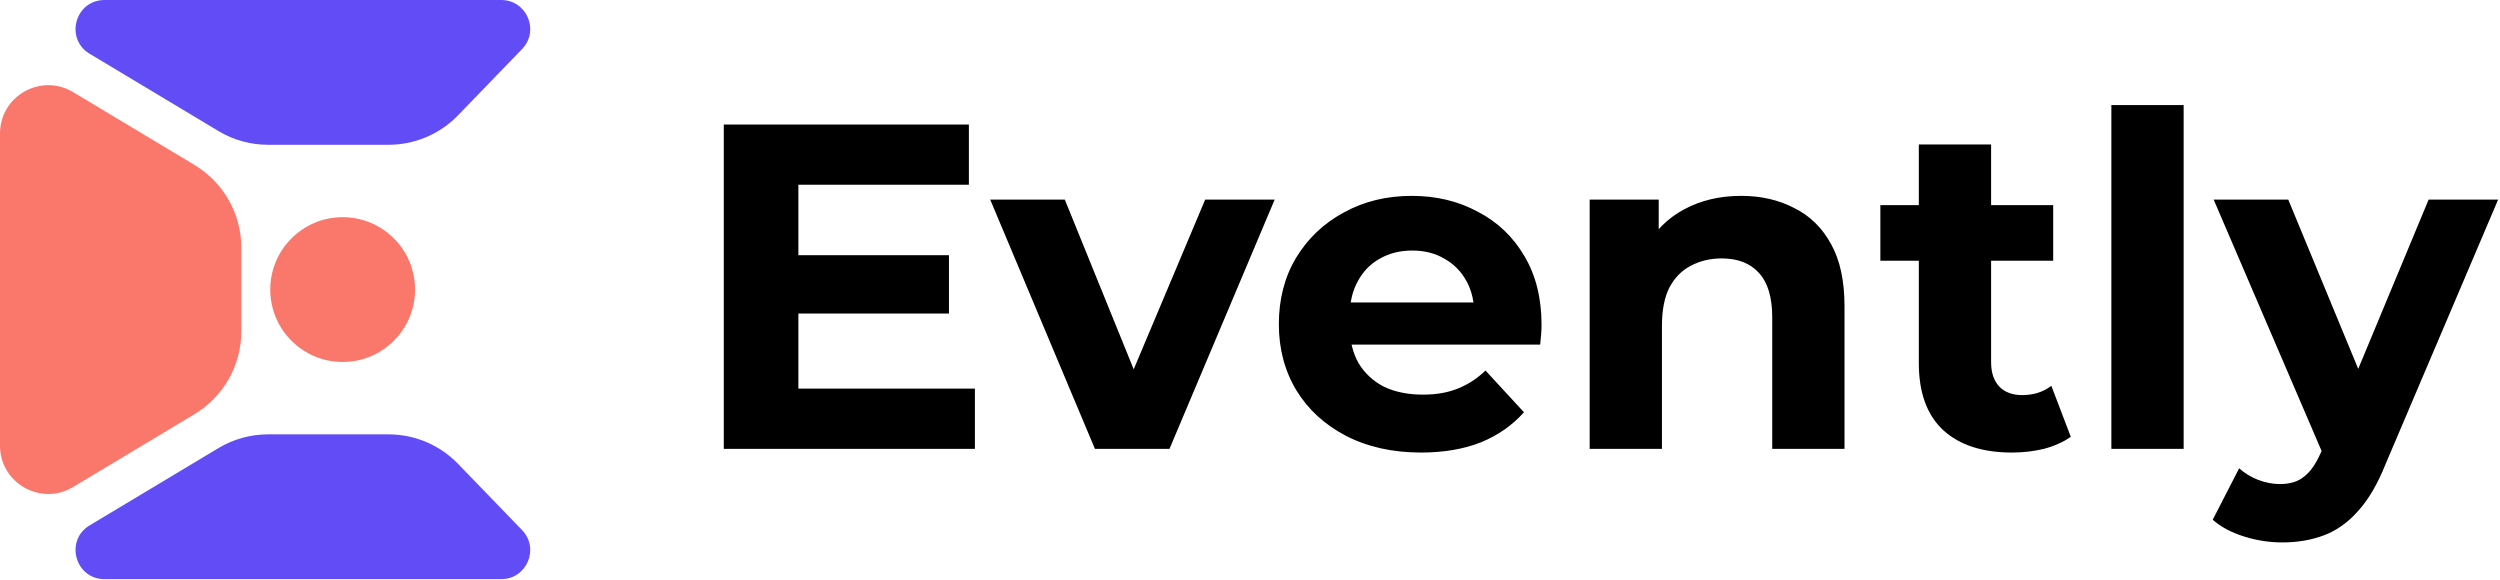
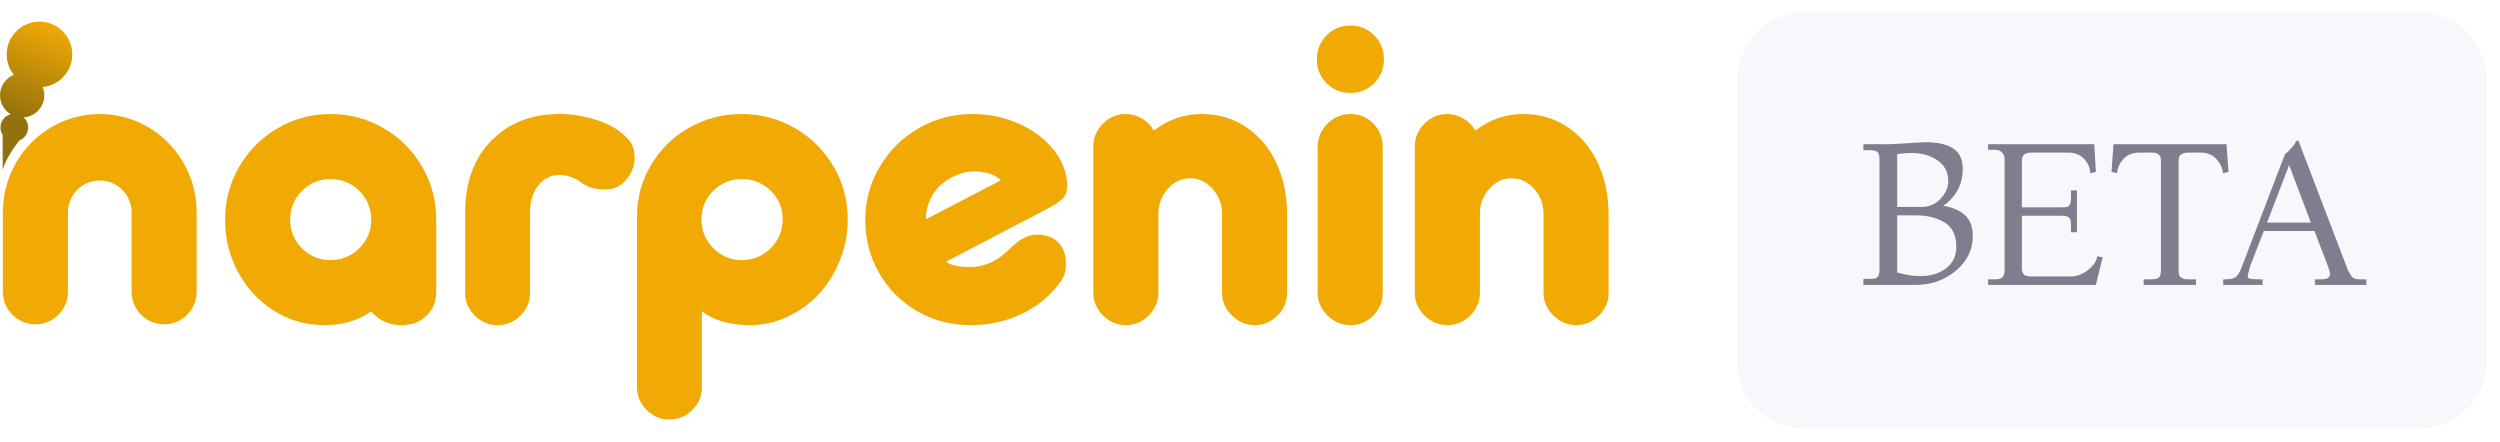
- <svg xmlns="http://www.w3.org/2000/svg" width="518" height="120" viewBox="0 0 518 120" fill="none">
-   <path d="M-3.08811e-06 27.662C-1.72904e-06 19.889 8.48 15.088 15.145 19.087L40.29 34.174C46.314 37.788 50 44.299 50 51.324L50 68.676C50 75.701 46.314 82.212 40.29 85.826L15.145 100.913C8.48 104.912 -1.57555e-05 100.111 -1.43965e-05 92.338L-3.08811e-06 27.662Z" fill="#FA776C" />
-   <path d="M103.855 -3.00576e-06C109.151 -1.88027e-06 111.85 6.362 108.169 10.17L94.896 23.9C91.128 27.799 85.938 30 80.516 30L55.54 30C51.915 30 48.358 29.015 45.25 27.15L18.575 11.145C13.357 8.014 15.577 -2.17645e-05 21.662 -2.04714e-05L103.855 -3.00576e-06Z" fill="#624CF5" />
-   <path d="M103.855 120C109.151 120 111.85 113.638 108.169 109.83L94.896 96.1C91.128 92.201 85.938 90 80.516 90L55.54 90C51.915 90 48.358 90.985 45.25 92.85L18.575 108.855C13.357 111.986 15.577 120 21.662 120L103.855 120Z" fill="#624CF5" />
-   <rect x="56" y="45" width="30" height="30" rx="15" fill="#FA776C" />
-   <path d="M164.272 52.872H196.624V64.968H164.272V52.872ZM165.424 80.52H202V93H149.968V25.8H200.752V38.28H165.424V80.52ZM226.866 93L205.169 41.352H220.626L238.674 85.8H230.994L249.714 41.352H264.114L242.322 93H226.866ZM294.45 93.768C288.562 93.768 283.378 92.616 278.898 90.312C274.482 88.008 271.058 84.872 268.626 80.904C266.194 76.872 264.978 72.296 264.978 67.176C264.978 61.992 266.162 57.416 268.53 53.448C270.962 49.416 274.258 46.28 278.418 44.04C282.578 41.736 287.282 40.584 292.53 40.584C297.586 40.584 302.13 41.672 306.162 43.848C310.258 45.96 313.49 49.032 315.858 53.064C318.226 57.032 319.41 61.8 319.41 67.368C319.41 67.944 319.378 68.616 319.314 69.384C319.25 70.088 319.186 70.76 319.122 71.4H277.17V62.664H311.25L305.49 65.256C305.49 62.568 304.946 60.232 303.858 58.248C302.77 56.264 301.266 54.728 299.346 53.64C297.426 52.488 295.186 51.912 292.626 51.912C290.066 51.912 287.794 52.488 285.81 53.64C283.89 54.728 282.386 56.296 281.298 58.344C280.21 60.328 279.666 62.696 279.666 65.448V67.752C279.666 70.568 280.274 73.064 281.49 75.24C282.77 77.352 284.53 78.984 286.77 80.136C289.074 81.224 291.762 81.768 294.834 81.768C297.586 81.768 299.986 81.352 302.034 80.52C304.146 79.688 306.066 78.44 307.794 76.776L315.762 85.416C313.394 88.104 310.418 90.184 306.834 91.656C303.25 93.064 299.122 93.768 294.45 93.768ZM360.773 40.584C364.869 40.584 368.517 41.416 371.717 43.08C374.981 44.68 377.541 47.176 379.397 50.568C381.253 53.896 382.181 58.184 382.181 63.432V93H367.205V65.736C367.205 61.576 366.277 58.504 364.421 56.52C362.629 54.536 360.069 53.544 356.741 53.544C354.373 53.544 352.229 54.056 350.309 55.08C348.453 56.04 346.981 57.544 345.893 59.592C344.869 61.64 344.357 64.264 344.357 67.464V93H329.381V41.352H343.685V55.656L340.997 51.336C342.853 47.88 345.509 45.224 348.965 43.368C352.421 41.512 356.357 40.584 360.773 40.584ZM416.876 93.768C410.796 93.768 406.06 92.232 402.668 89.16C399.276 86.024 397.58 81.384 397.58 75.24V29.928H412.556V75.048C412.556 77.224 413.132 78.92 414.284 80.136C415.436 81.288 417.004 81.864 418.988 81.864C421.356 81.864 423.372 81.224 425.036 79.944L429.068 90.504C427.532 91.592 425.676 92.424 423.5 93C421.388 93.512 419.18 93.768 416.876 93.768ZM389.612 54.024V42.504H425.42V54.024H389.612ZM437.475 93V21.768H452.451V93H437.475ZM472.878 112.392C470.19 112.392 467.534 111.976 464.91 111.144C462.286 110.312 460.142 109.16 458.477 107.688L463.95 97.032C465.102 98.056 466.414 98.856 467.886 99.432C469.422 100.008 470.926 100.296 472.398 100.296C474.51 100.296 476.174 99.784 477.39 98.76C478.67 97.8 479.822 96.168 480.846 93.864L483.534 87.528L484.686 85.896L503.214 41.352H517.614L494.286 96.168C492.622 100.328 490.702 103.592 488.526 105.96C486.414 108.328 484.046 109.992 481.422 110.952C478.862 111.912 476.014 112.392 472.878 112.392ZM481.71 95.016L458.669 41.352H474.126L491.982 84.552L481.71 95.016Z" fill="black" />
+ <svg xmlns="http://www.w3.org/2000/svg" width="136" height="24" viewBox="0 0 136 24" fill="none">
+   <path fill-rule="evenodd" clip-rule="evenodd" d="M1.926 17.645C2.899 17.645 3.696 16.849 3.696 15.875V11.55C3.696 10.594 4.471 9.819 5.427 9.819C6.383 9.819 7.158 10.594 7.158 11.55V15.875C7.158 16.849 7.955 17.645 8.928 17.645C9.902 17.645 10.698 16.849 10.698 15.875V11.55V11.55C10.698 8.597 8.338 6.204 5.427 6.204C2.516 6.204 0.156 8.597 0.156 11.55V15.875C0.156 16.849 0.953 17.645 1.926 17.645L1.926 17.645Z" fill="#F1A904" />
+   <path fill-rule="evenodd" clip-rule="evenodd" d="M1.044 7.645C0.658 8.16 0.312 8.692 0.145 9.236V7.35C0.069 7.232 0.024 7.091 0.024 6.939C0.024 6.593 0.258 6.301 0.576 6.212C0.231 6.001 0 5.619 0 5.184C0 4.68 0.31 4.248 0.75 4.068C0.508 3.764 0.364 3.379 0.364 2.96C0.364 1.975 1.163 1.176 2.148 1.176C3.133 1.176 3.931 1.975 3.931 2.96C3.931 3.886 3.226 4.647 2.323 4.735C2.379 4.874 2.41 5.025 2.41 5.184C2.41 5.821 1.916 6.342 1.291 6.386C1.439 6.524 1.532 6.721 1.532 6.939C1.532 7.262 1.329 7.538 1.044 7.645L1.044 7.645Z" fill="url(#paint0_linear_570_7106)" />
+   <path d="M17.981 9.742C17.373 9.742 16.857 9.958 16.425 10.386C15.997 10.814 15.784 11.338 15.784 11.953C15.784 12.56 15.997 13.076 16.425 13.505C16.857 13.936 17.373 14.149 17.981 14.149C18.596 14.149 19.119 13.936 19.547 13.505C19.976 13.076 20.192 12.56 20.192 11.953C20.192 11.338 19.976 10.814 19.547 10.386C19.119 9.958 18.596 9.742 17.981 9.742ZM23.731 11.953V15.909C23.731 16.407 23.555 16.832 23.204 17.172C22.852 17.516 22.399 17.688 21.842 17.688C21.169 17.688 20.62 17.439 20.192 16.938C19.489 17.439 18.643 17.688 17.648 17.688C16.656 17.688 15.741 17.428 14.91 16.905C14.075 16.385 13.424 15.682 12.951 14.804C12.479 13.925 12.245 12.974 12.245 11.953C12.245 10.913 12.501 9.954 13.01 9.072C13.523 8.19 14.218 7.491 15.104 6.975C15.986 6.462 16.945 6.202 17.981 6.202C19.017 6.202 19.976 6.459 20.854 6.964C21.736 7.472 22.435 8.168 22.951 9.05C23.471 9.932 23.731 10.899 23.731 11.953L23.731 11.953ZM30.44 6.202C31.136 6.202 31.82 6.316 32.501 6.543C33.178 6.766 33.723 7.092 34.13 7.524C34.393 7.787 34.525 8.131 34.525 8.552C34.525 9.01 34.375 9.416 34.071 9.775C33.767 10.133 33.383 10.309 32.918 10.309C32.446 10.309 32.062 10.214 31.758 10.02C31.589 9.899 31.45 9.811 31.348 9.753C31.242 9.694 31.11 9.643 30.949 9.592C30.788 9.541 30.619 9.519 30.44 9.519C29.968 9.519 29.584 9.705 29.284 10.086C28.983 10.463 28.833 10.957 28.833 11.565V15.931C28.833 16.407 28.658 16.821 28.314 17.168C27.966 17.516 27.549 17.688 27.062 17.688C26.582 17.688 26.172 17.512 25.825 17.161C25.477 16.813 25.305 16.4 25.305 15.931V11.565C25.305 9.921 25.781 8.614 26.729 7.652C27.68 6.686 28.918 6.202 30.44 6.202ZM36.41 22.823C35.931 22.823 35.521 22.648 35.173 22.3C34.825 21.949 34.653 21.539 34.653 21.067V11.803C34.653 10.748 34.917 9.793 35.44 8.933C35.967 8.073 36.663 7.399 37.53 6.923C38.401 6.444 39.342 6.202 40.356 6.202C41.395 6.202 42.354 6.459 43.244 6.971C44.129 7.48 44.829 8.175 45.345 9.057C45.857 9.936 46.117 10.895 46.117 11.931C46.117 12.71 45.974 13.453 45.685 14.167C45.4 14.877 45.019 15.488 44.543 16.001C44.071 16.51 43.504 16.919 42.845 17.227C42.186 17.535 41.505 17.688 40.799 17.688C39.719 17.688 38.844 17.439 38.182 16.938V21.067C38.182 21.546 38.006 21.956 37.662 22.304C37.314 22.651 36.897 22.823 36.41 22.823L36.41 22.823ZM40.356 14.149C40.971 14.149 41.494 13.933 41.93 13.501C42.361 13.069 42.578 12.546 42.578 11.931C42.578 11.323 42.361 10.807 41.93 10.379C41.494 9.954 40.971 9.742 40.356 9.742C39.748 9.742 39.232 9.954 38.804 10.379C38.372 10.807 38.16 11.323 38.16 11.931C38.16 12.546 38.372 13.069 38.804 13.501C39.232 13.933 39.748 14.149 40.356 14.149ZM52.896 6.202C53.818 6.202 54.675 6.385 55.472 6.751C56.27 7.114 56.9 7.601 57.361 8.205C57.822 8.808 58.053 9.449 58.053 10.13C58.053 10.401 57.98 10.617 57.833 10.778C57.687 10.939 57.438 11.111 57.087 11.297L51.468 14.237C51.71 14.427 52.153 14.526 52.786 14.526C53.558 14.526 54.276 14.196 54.931 13.537C55.191 13.281 55.436 13.087 55.666 12.959C55.897 12.831 56.161 12.765 56.453 12.765C56.926 12.765 57.299 12.908 57.577 13.194C57.852 13.483 57.987 13.867 57.987 14.354C57.987 14.705 57.907 15.005 57.742 15.254C57.211 16.026 56.508 16.623 55.634 17.051C54.759 17.476 53.818 17.688 52.808 17.688C51.735 17.688 50.758 17.432 49.876 16.916C48.994 16.4 48.306 15.704 47.812 14.83C47.318 13.955 47.072 12.996 47.072 11.953C47.072 10.913 47.332 9.954 47.856 9.072C48.375 8.19 49.085 7.491 49.978 6.975C50.872 6.462 51.845 6.202 52.896 6.202V6.202ZM52.958 9.325C52.694 9.325 52.416 9.379 52.123 9.489C51.831 9.603 51.549 9.76 51.285 9.969C51.022 10.174 50.802 10.448 50.63 10.792C50.462 11.136 50.37 11.513 50.363 11.931L54.448 9.808C54.129 9.486 53.631 9.325 52.958 9.325H52.958ZM65.366 6.202C66.296 6.202 67.116 6.448 67.826 6.938C68.536 7.429 69.081 8.084 69.455 8.911C69.832 9.738 70.018 10.664 70.018 11.693V15.931C70.018 16.4 69.846 16.813 69.499 17.161C69.151 17.512 68.741 17.688 68.261 17.688C67.789 17.688 67.372 17.512 67.017 17.161C66.658 16.813 66.479 16.4 66.479 15.931V11.652C66.479 11.114 66.307 10.657 65.966 10.273C65.622 9.892 65.216 9.698 64.744 9.698C64.272 9.698 63.865 9.892 63.525 10.273C63.185 10.657 63.016 11.114 63.016 11.652V15.931C63.016 16.4 62.841 16.813 62.493 17.161C62.142 17.512 61.724 17.688 61.237 17.688C60.765 17.688 60.355 17.512 60.004 17.161C59.653 16.813 59.477 16.4 59.477 15.931V7.985C59.477 7.491 59.653 7.07 60.004 6.722C60.355 6.378 60.765 6.202 61.237 6.202C61.559 6.202 61.856 6.287 62.127 6.451C62.398 6.616 62.614 6.832 62.771 7.103C63.558 6.503 64.422 6.202 65.366 6.202H65.366ZM73.463 6.202C73.953 6.202 74.37 6.378 74.711 6.722C75.051 7.07 75.219 7.491 75.219 7.985V15.931C75.219 16.407 75.047 16.821 74.703 17.169C74.363 17.516 73.946 17.688 73.463 17.688C72.99 17.688 72.573 17.512 72.218 17.161C71.859 16.813 71.68 16.4 71.68 15.931V7.985C71.68 7.498 71.859 7.081 72.211 6.729C72.566 6.378 72.983 6.202 73.463 6.202ZM72.163 1.924C72.515 1.569 72.947 1.389 73.463 1.389C73.975 1.389 74.407 1.569 74.758 1.924C75.11 2.282 75.285 2.718 75.285 3.234C75.285 3.739 75.11 4.171 74.758 4.526C74.407 4.877 73.975 5.057 73.463 5.057C72.947 5.057 72.515 4.877 72.163 4.526C71.812 4.171 71.64 3.739 71.64 3.234C71.64 2.718 71.812 2.282 72.163 1.924ZM82.855 6.202C83.784 6.202 84.604 6.448 85.314 6.938C86.025 7.429 86.57 8.084 86.943 8.911C87.32 9.738 87.507 10.664 87.507 11.693V15.931C87.507 16.4 87.335 16.813 86.987 17.161C86.639 17.512 86.23 17.688 85.75 17.688C85.278 17.688 84.861 17.512 84.506 17.161C84.147 16.813 83.968 16.4 83.968 15.931V11.652C83.968 11.114 83.796 10.657 83.455 10.273C83.111 9.892 82.705 9.698 82.233 9.698C81.76 9.698 81.354 9.892 81.014 10.273C80.673 10.657 80.505 11.114 80.505 11.652V15.931C80.505 16.4 80.329 16.813 79.981 17.161C79.63 17.512 79.213 17.688 78.726 17.688C78.254 17.688 77.844 17.512 77.493 17.161C77.141 16.813 76.966 16.4 76.966 15.931V7.985C76.966 7.491 77.141 7.07 77.493 6.722C77.844 6.378 78.254 6.202 78.726 6.202C79.048 6.202 79.345 6.287 79.615 6.451C79.886 6.616 80.102 6.832 80.26 7.103C81.047 6.503 81.91 6.202 82.855 6.202H82.855Z" fill="#F1A904" />
+   <rect x="94.507" y="0.677" width="40.761" height="22.646" rx="3.646" fill="#F6F8FC" />
+   <path d="M102.835 7.843L104.716 7.734C105.708 7.734 106.339 7.974 106.609 8.456C106.718 8.652 106.773 8.893 106.773 9.178C106.773 10.023 106.423 10.694 105.723 11.19C106.466 11.329 106.948 11.62 107.167 12.065C107.269 12.284 107.32 12.546 107.32 12.853C107.32 13.589 107.01 14.216 106.39 14.734C105.777 15.245 105.052 15.5 104.213 15.5H101.369V15.172H101.741C101.96 15.172 102.098 15.132 102.157 15.051C102.215 14.971 102.244 14.851 102.244 14.69V8.652C102.244 8.477 102.211 8.353 102.146 8.281C102.087 8.208 101.953 8.171 101.741 8.171H101.369V7.843H102.835ZM104.016 8.324C103.725 8.324 103.455 8.346 103.207 8.39V11.256H104.541C104.942 11.256 105.281 11.11 105.559 10.818C105.843 10.519 105.985 10.198 105.985 9.856C105.985 9.36 105.788 8.981 105.395 8.718C105.001 8.456 104.541 8.324 104.016 8.324ZM104.213 11.715H103.207V14.822C103.652 14.953 104.067 15.019 104.454 15.019C105.037 15.019 105.511 14.876 105.876 14.592C106.24 14.3 106.423 13.91 106.423 13.422C106.423 12.773 106.189 12.32 105.723 12.065C105.307 11.832 104.804 11.715 104.213 11.715ZM114.015 15.5H108.152V15.194H108.524C108.736 15.194 108.874 15.153 108.94 15.073C109.013 14.993 109.049 14.866 109.049 14.69V8.652C109.049 8.507 109.002 8.386 108.907 8.291C108.82 8.197 108.692 8.149 108.524 8.149H108.152V7.843H113.928L114.015 9.353L113.709 9.418C113.709 9.156 113.603 8.904 113.392 8.663C113.18 8.423 112.885 8.302 112.506 8.302H110.515C110.296 8.302 110.154 8.346 110.088 8.434C110.023 8.514 109.99 8.631 109.99 8.784V11.278H112.178C112.287 11.278 112.371 11.274 112.429 11.267C112.488 11.252 112.539 11.212 112.582 11.146C112.633 11.081 112.659 10.986 112.659 10.862V10.359H112.987V12.634H112.659V12.175C112.659 11.992 112.619 11.876 112.539 11.825C112.458 11.766 112.338 11.737 112.178 11.737H109.99V14.559C109.99 14.712 110.023 14.833 110.088 14.92C110.154 15 110.296 15.04 110.515 15.04H112.593C112.98 15.04 113.319 14.916 113.611 14.669C113.909 14.421 114.066 14.18 114.081 13.947L114.387 13.99L114.015 15.5ZM119.459 15.5H116.615V15.194H117.052C117.271 15.194 117.41 15.153 117.468 15.073C117.526 14.986 117.555 14.866 117.555 14.712V8.806C117.555 8.696 117.548 8.612 117.534 8.554C117.519 8.488 117.472 8.43 117.391 8.379C117.318 8.328 117.205 8.302 117.052 8.302H116.396C116.009 8.302 115.71 8.423 115.499 8.663C115.295 8.897 115.185 9.148 115.171 9.418L114.865 9.353L114.974 7.843H121.121L121.231 9.353L120.924 9.418C120.91 9.156 120.797 8.904 120.585 8.663C120.374 8.423 120.079 8.302 119.699 8.302H119.043C118.883 8.302 118.762 8.332 118.682 8.39C118.602 8.441 118.554 8.496 118.54 8.554C118.525 8.612 118.518 8.696 118.518 8.806V14.712C118.518 14.814 118.525 14.895 118.54 14.953C118.554 15.011 118.602 15.066 118.682 15.117C118.762 15.168 118.883 15.194 119.043 15.194H119.459V15.5ZM128.729 15.5H125.929V15.194H126.279C126.6 15.194 126.761 15.091 126.761 14.887C126.761 14.858 126.724 14.734 126.651 14.515L125.907 12.568H123.151L122.429 14.428C122.429 14.443 122.403 14.534 122.352 14.701C122.301 14.862 122.276 14.975 122.276 15.04C122.276 15.099 122.316 15.139 122.396 15.161C122.476 15.183 122.648 15.194 122.91 15.194H123.085V15.5H120.941V15.194H121.094C121.335 15.194 121.51 15.153 121.62 15.073C121.729 14.986 121.824 14.844 121.904 14.647L124.31 8.368C124.347 8.361 124.412 8.31 124.507 8.215C124.602 8.113 124.69 8.011 124.77 7.909C124.85 7.799 124.89 7.737 124.89 7.723C124.89 7.708 124.886 7.697 124.879 7.69L125.032 7.646L127.723 14.69C127.803 14.858 127.884 14.986 127.964 15.073C128.051 15.153 128.175 15.194 128.336 15.194H128.729V15.5ZM125.71 12.109L124.529 8.981L123.326 12.109H125.71Z" fill="#7E7E8E" />
+   <defs>
+     <linearGradient id="paint0_linear_570_7106" x1="0.515" y1="6.323" x2="2.573" y2="1.176" gradientUnits="userSpaceOnUse">
+       <stop stop-color="#93710E" />
+       <stop offset="1" stop-color="#F1A904" />
+     </linearGradient>
+   </defs>
</svg>
